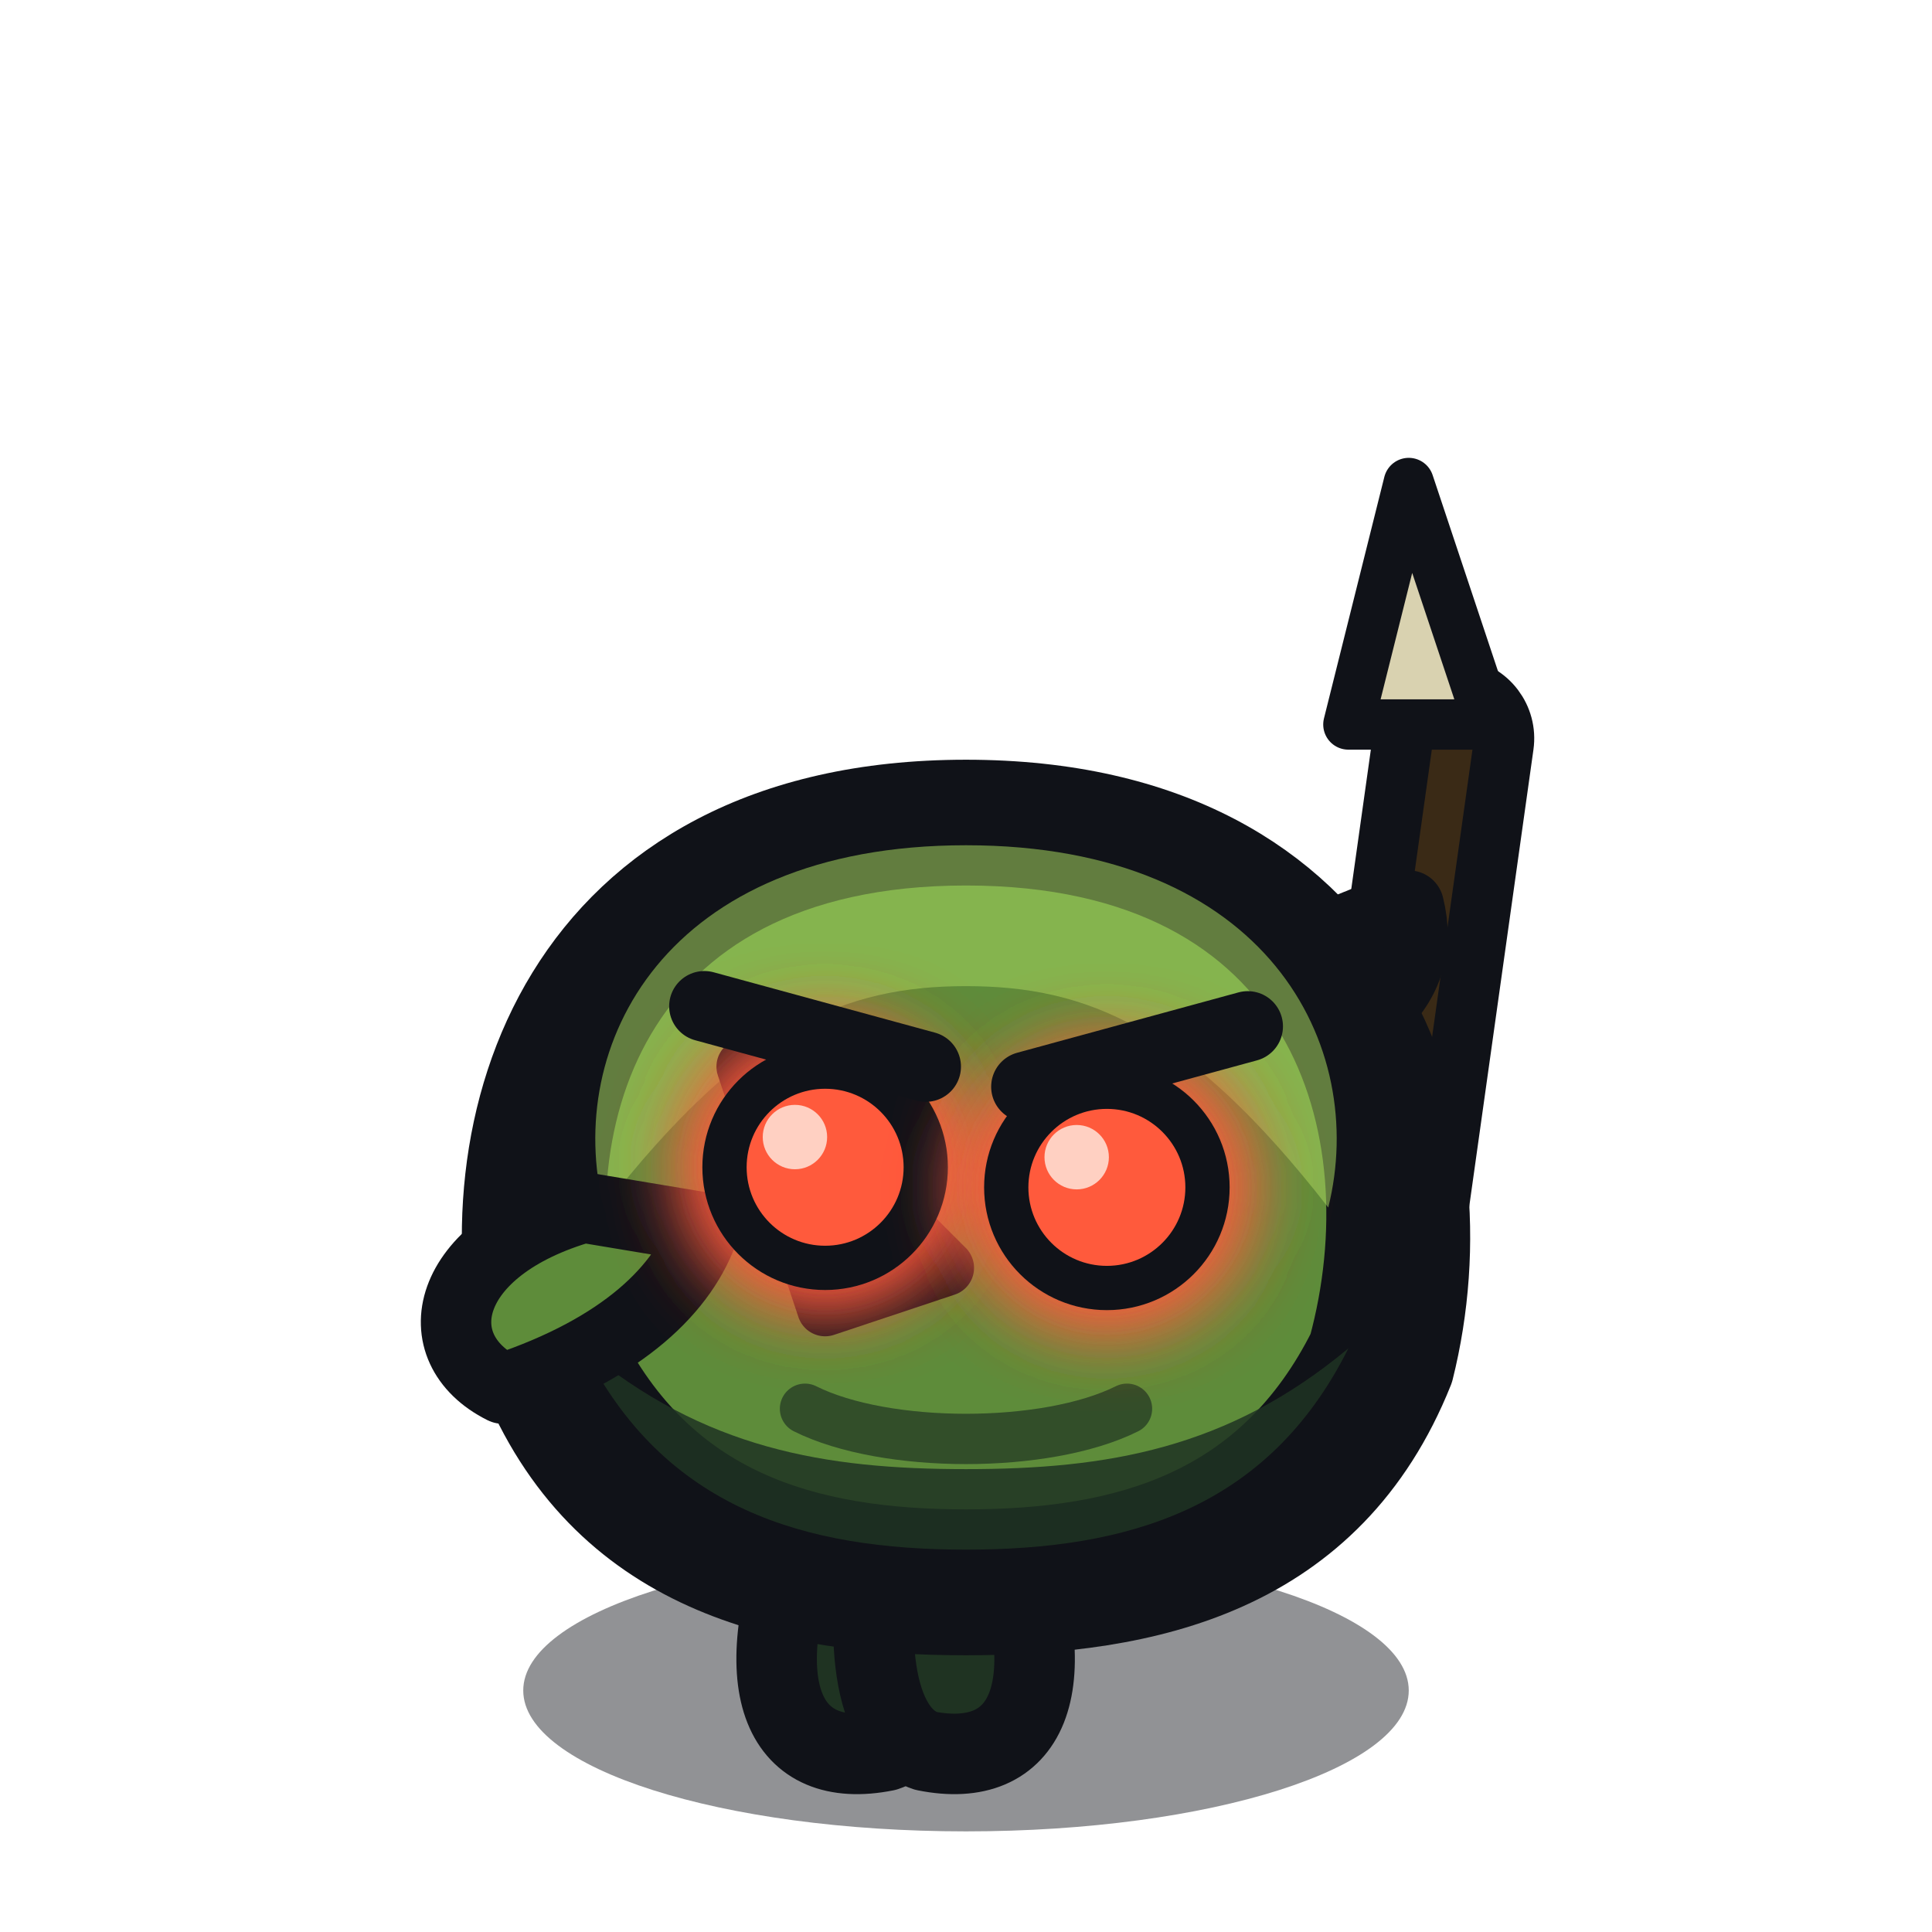
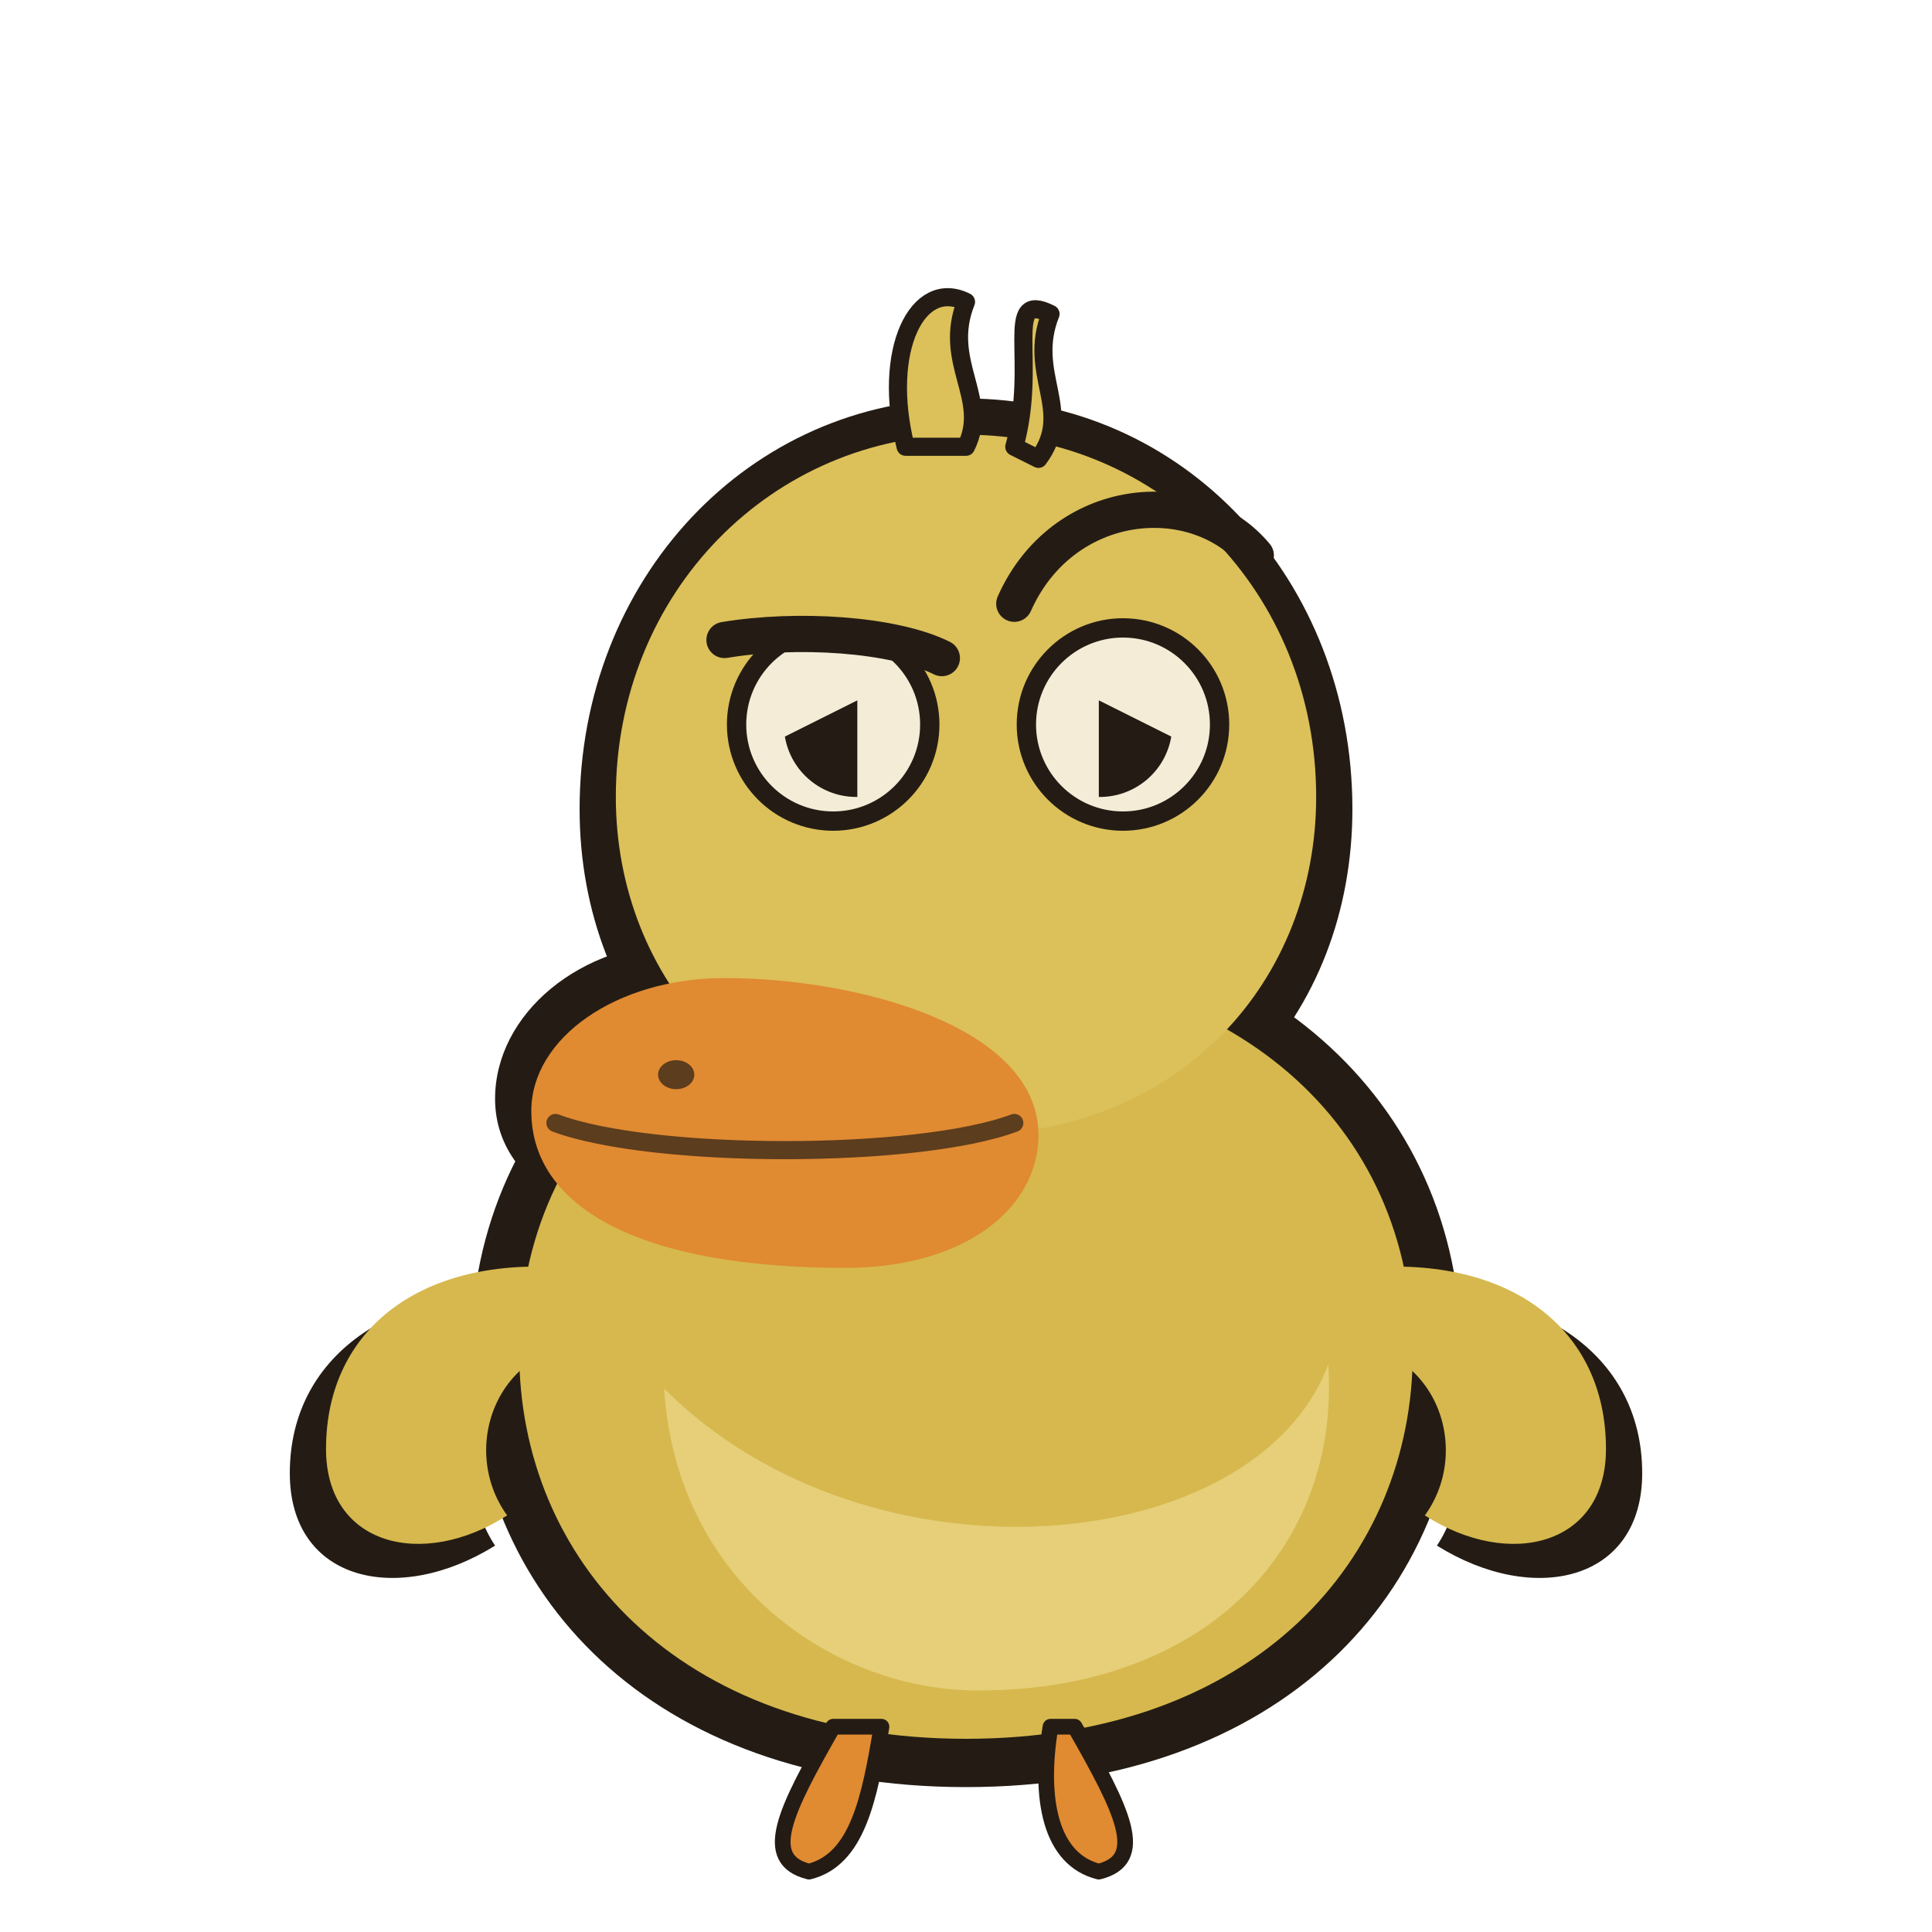
- <svg xmlns="http://www.w3.org/2000/svg" width="96" height="96" viewBox="0 0 96 96">
+ <svg xmlns="http://www.w3.org/2000/svg" viewBox="0 0 320 320" width="320" height="320">
  <defs>
-     <filter id="pe_menace" x="-70%" y="-70%" width="240%" height="240%">
-       <feGaussianBlur stdDeviation="2" result="b" />
-       <feMerge>
-         <feMergeNode in="b" />
-         <feMergeNode in="b" />
-       </feMerge>
-     </filter>
+     <radialGradient id="vig" cx="50%" cy="46%" r="62%">
+       <stop offset="58%" stop-color="#efe2c0" stop-opacity="0" />
+       <stop offset="100%" stop-color="#6b5a36" stop-opacity="0.45" />
+     </radialGradient>
+     <radialGradient id="paper" cx="40%" cy="30%" r="82%">
+       <stop offset="0%" stop-color="#f3e8c8" />
+       <stop offset="100%" stop-color="#e4d4ad" />
+     </radialGradient>
  </defs>
-   <ellipse cx="48" cy="84" rx="22" ry="7" fill="#0b0d14" opacity="0.45" />
-   <g stroke="#101218" stroke-width="4" stroke-linejoin="round">
-     <path d="M40 76 C37 84 39 88 44 87 C47 86 47 80 46 76 Z" fill="#1f3322" />
-     <path d="M50 76 C53 84 51 88 46 87 C43 86 43 80 44 76 Z" fill="#1f3322" />
-   </g>
-   <rect x="68" y="34" width="5" height="30" rx="2.5" fill="#3a2a16" stroke="#101218" stroke-width="3" stroke-linejoin="round" transform="rotate(8 70 49)" />
-   <path d="M67 36 L70 24 L74 36 Z" fill="#d9d2b0" stroke="#101218" stroke-width="2.5" stroke-linejoin="round" />
-   <path d="M60 54 C68 52 71 49 70 45 C64 47 59 50 57 54 Z" fill="#5e8c3a" stroke="#101218" stroke-width="3.5" stroke-linejoin="round" />
-   <path d="M48 40 C68 40 73 56 70 68 C66 78 57 80 48 80 C39 80 30 78 26 68 C23 56 28 40 48 40 Z" fill="#1f3322" stroke="#101218" stroke-width="4.5" stroke-linejoin="round" />
-   <path d="M48 42 C66 42 70 56 67 67 C63 75 56 77 48 77 C40 77 33 75 29 67 C26 56 30 42 48 42 Z" fill="#5e8c3a" stroke="#101218" stroke-width="4" stroke-linejoin="round" />
-   <path d="M67 67 C63 75 56 77 48 77 C40 77 33 75 29 67 C35 72 41 73 48 73 C55 73 61 72 67 67 Z" fill="#1f3322" opacity="0.85" />
-   <path d="M48 42 C63 42 68 52 66 60 C59 51 54 49 48 49 C42 49 37 51 30 60 C28 52 33 42 48 42 Z" fill="#a6d65e" opacity="0.55" />
-   <path d="M40 70 C44 72 52 72 56 70" fill="none" stroke="#1f3322" stroke-width="2.5" opacity="0.7" stroke-linecap="round" />
-   <path d="M29 60 C22 62 21 67 25 69 C31 67 34 64 35 61 Z" fill="#5e8c3a" stroke="#101218" stroke-width="3.5" stroke-linejoin="round" />
-   <path d="M41 65 L37 53 L47 63 Z" fill="#d9d2b0" stroke="#101218" stroke-width="2.8" stroke-linejoin="round" />
-   <g>
-     <circle cx="41" cy="58" r="6.5" fill="#ff5a3c" filter="url(#pe_menace)" />
-     <circle cx="41" cy="58" r="5" fill="#ff5a3c" stroke="#101218" stroke-width="2.2" />
-     <circle cx="39.5" cy="56.5" r="1.6" fill="#ffd0c2" />
-     <circle cx="55" cy="59" r="6.5" fill="#ff5a3c" filter="url(#pe_menace)" />
-     <circle cx="55" cy="59" r="5" fill="#ff5a3c" stroke="#101218" stroke-width="2.2" />
-     <circle cx="53.5" cy="57.5" r="1.6" fill="#ffd0c2" />
-   </g>
-   <g stroke="#101218" stroke-width="3.5" stroke-linecap="round">
-     <line x1="35" y1="50" x2="46" y2="53" />
-     <line x1="62" y1="51" x2="51" y2="54" />
+   <g stroke-linejoin="round" stroke-linecap="round">
+     <g fill="#241c14">
+       <path d="M160 296 C108 296 78 264 78 224 C78 182 112 152 160 152                C208 152 242 182 242 224 C242 264 212 296 160 296 Z" />
+       <path d="M160 196 C120 196 96 168 96 134 C96 96 124 66 160 66                C196 66 224 96 224 134 C224 168 200 196 160 196 Z" />
+       <path d="M92 214 C66 212 48 224 48 244 C48 262 66 266 82 256                C74 244 80 226 100 226 Z" />
+       <path d="M228 214 C254 212 272 224 272 244 C272 262 254 266 238 256                C246 244 240 226 220 226 Z" />
+       <path d="M114 156 C96 156 82 168 82 182 C82 198 102 208 138 208                C160 208 174 198 174 184 C174 166 142 156 114 156 Z" />
+     </g>
+     <path d="M160 288 C112 288 86 258 86 224 C86 186 116 160 160 160              C204 160 234 186 234 224 C234 258 208 288 160 288 Z" fill="#d6b84e" />
+     <path d="M110 230 C112 262 138 280 162 280 C200 280 222 256 220 226              C208 258 144 264 110 230 Z" fill="#e6cf78" />
+     <path d="M94 210 C70 208 54 220 54 240 C54 256 70 260 84 251              C76 240 82 222 100 222 Z" fill="#d6b84e" />
+     <path d="M226 210 C250 208 266 220 266 240 C266 256 250 260 236 251              C244 240 238 222 220 222 Z" fill="#d6b84e" />
+     <path d="M160 188 C124 188 102 162 102 132 C102 98 128 72 160 72              C192 72 218 98 218 132 C218 162 196 188 160 188 Z" fill="#dcc05a" />
+     <path d="M150 74 C146 58 152 46 160 50 C156 60 164 66 160 74 Z" fill="#dcc05a" stroke="#241c14" stroke-width="3" />
+     <path d="M168 74 C172 60 166 48 174 52 C170 62 178 68 172 76 Z" fill="#dcc05a" stroke="#241c14" stroke-width="3" />
+     <path d="M120 162 C102 162 88 172 88 184 C88 200 106 210 140 210              C160 210 172 200 172 188 C172 170 142 162 120 162 Z" fill="#e08a32" />
+     <path d="M92 186 C108 192 152 192 168 186" fill="none" stroke="#241c14" stroke-width="3" opacity="0.7" />
+     <ellipse cx="112" cy="178" rx="3" ry="2.4" fill="#241c14" opacity="0.7" />
+     <circle cx="138" cy="120" r="16" fill="#f4ecd6" />
+     <circle cx="186" cy="120" r="16" fill="#f4ecd6" />
+     <circle cx="138" cy="120" r="16" fill="none" stroke="#241c14" stroke-width="3.2" />
+     <circle cx="186" cy="120" r="16" fill="none" stroke="#241c14" stroke-width="3.2" />
+     <path d="M142 116 L142 132 A12 12 0 0 1 130 122 Z" fill="#241c14" />
+     <path d="M182 116 L182 132 A12 12 0 0 0 194 122 Z" fill="#241c14" />
+     <path d="M120 106 C132 104 148 105 156 109" fill="none" stroke="#241c14" stroke-width="6" stroke-linecap="round" />
+     <path d="M168 100 C176 82 198 80 208 92" fill="none" stroke="#241c14" stroke-width="6" stroke-linecap="round" />
+     <g fill="#e08a32" stroke="#241c14" stroke-width="2.6">
+       <path d="M138 286 C130 300 126 308 134 310 C142 308 144 298 146 286 Z" />
+       <path d="M178 286 C186 300 190 308 182 310 C174 308 172 298 174 286 Z" />
+     </g>
  </g>
</svg>
